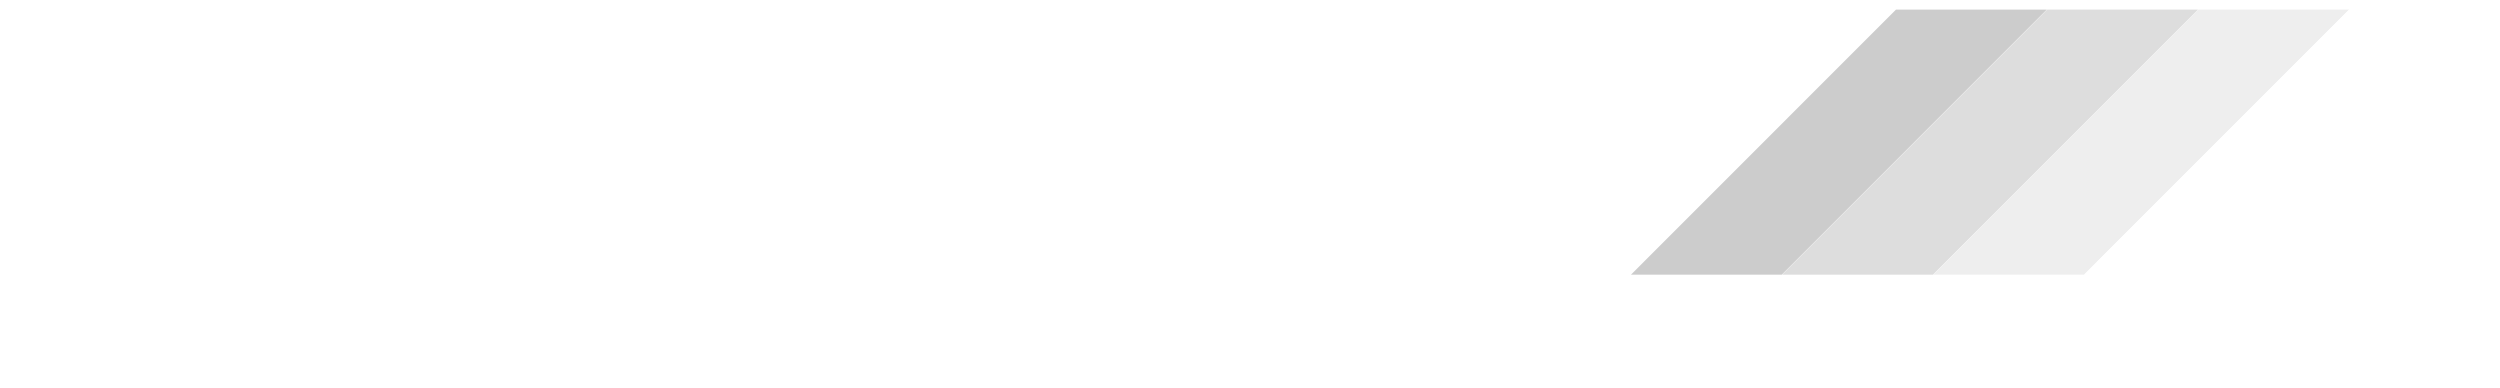
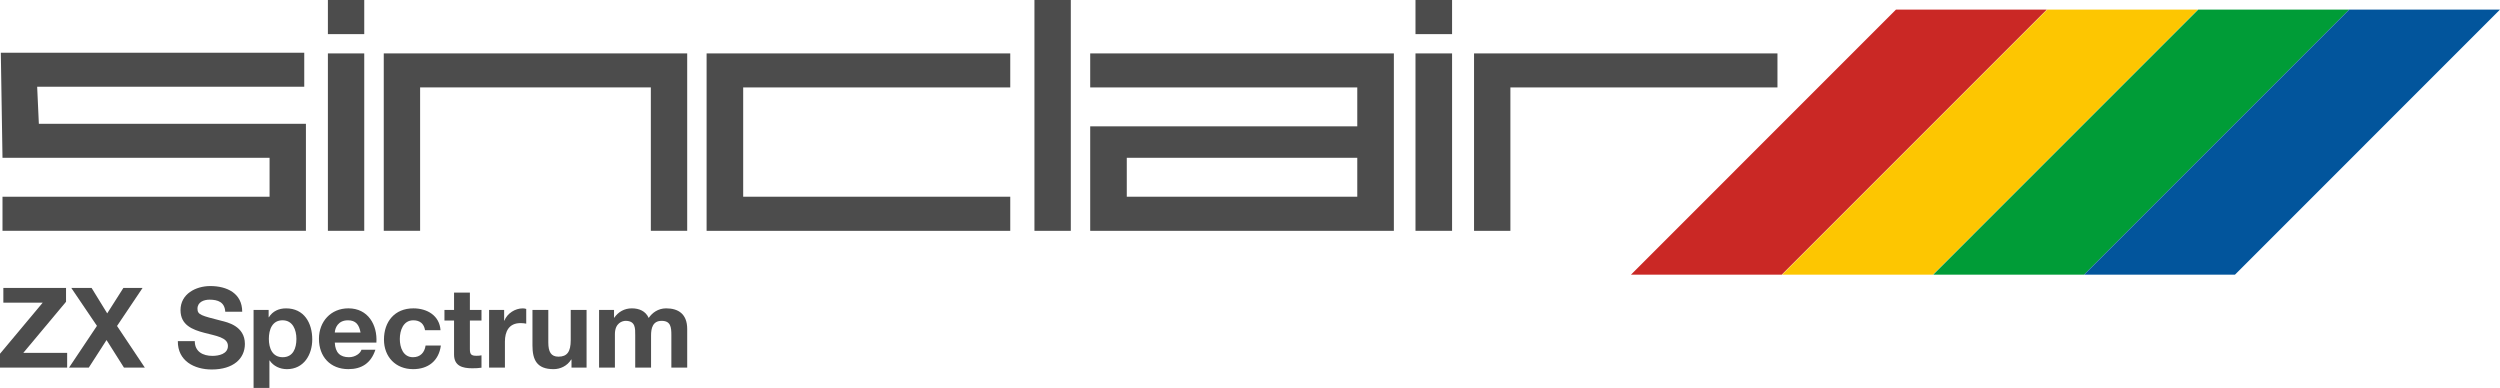
- <svg xmlns="http://www.w3.org/2000/svg" version="1.1">
-   <g>
-     <path d="M 0.6 55.395 L 0.6 47.211 L 64.698 47.211 L 64.698 37.869 L 0.6 37.869 L 0.195 12.66 L 73.02 12.66 L 73.02 20.823 L 8.922 20.823 L 9.324 29.706 L 73.422 29.706 L 73.422 55.398 L 0.6 55.398 L 0.6 55.395 Z" id="path5" style="fill-opacity: 1; stroke-opacity: 1; fill: rgb(255, 255, 255);" />
-     <path d="M 78.696 55.395 L 78.696 12.819 L 87.42 12.819 L 87.42 55.395 L 78.696 55.395 L 78.696 55.395 Z" id="path7" style="fill-opacity: 1; stroke-opacity: 1; fill: rgb(255, 255, 255);" />
-     <path d="M 92.103 55.395 L 92.103 12.819 L 164.928 12.819 L 164.928 55.395 L 156.201 55.395 L 156.201 20.982 L 100.827 20.982 L 100.827 55.401 L 92.103 55.395 L 92.103 55.395 L 92.103 55.395 Z" id="path9" style="fill-opacity: 1; stroke-opacity: 1; fill: rgb(255, 255, 255);" />
-     <path d="M 169.584 55.395 L 169.584 12.819 L 242.46 12.819 L 242.46 20.985 L 178.365 20.985 L 178.365 47.211 L 242.46 47.211 L 242.46 55.401 L 169.584 55.401 L 169.584 55.395 Z" id="path11" style="fill-opacity: 1; stroke-opacity: 1; fill: rgb(255, 255, 255);" />
-     <path d="M 248.268 55.395 L 248.268 0 L 256.995 0 L 256.995 55.398 L 248.268 55.398 L 248.268 55.395 Z" id="path13" style="fill-opacity: 1; stroke-opacity: 1; fill: rgb(255, 255, 255);" />
-     <path d="M 339.72 55.395 L 339.72 12.819 L 348.498 12.819 L 348.498 55.395 L 339.72 55.395 L 339.72 55.395 Z" id="path15" style="fill-opacity: 1; stroke-opacity: 1; fill: rgb(255, 255, 255);" />
-     <path d="M 353.769 55.395 L 353.769 12.819 L 426.591 12.819 L 426.591 20.985 L 362.496 20.985 L 362.496 55.401 L 353.769 55.401 L 353.769 55.395 L 353.769 55.395 Z" id="path17" style="fill-opacity: 1; stroke-opacity: 1; fill: rgb(255, 255, 255);" />
-     <path d="M 261.651 12.819 L 261.651 20.985 L 325.746 20.985 L 325.746 30.321 L 261.651 30.321 L 261.651 55.398 L 334.527 55.398 L 334.527 12.819 L 261.651 12.819 Z M 325.746 47.211 L 270.426 47.211 L 270.426 37.869 L 325.746 37.869 L 325.746 47.211 Z" id="path19" style="fill-opacity: 1; stroke-opacity: 1; fill: rgb(255, 255, 255);" />
-     <path d="M 78.696 8.19 L 78.696 0 L 87.42 0 L 87.42 8.19 L 78.696 8.19 L 78.696 8.19 Z" id="path21" style="fill-opacity: 1; stroke-opacity: 1; fill: rgb(255, 255, 255);" />
-     <path d="M 339.72 8.19 L 339.72 0 L 348.498 0 L 348.498 8.19 L 339.72 8.19 L 339.72 8.19 Z" id="path23" style="fill-opacity: 1; stroke-opacity: 1; fill: rgb(255, 255, 255);" />
-     <path d="M 0 84.9 L 10.254 72.639 L 0.804 72.639 L 0.804 69.108 L 15.849 69.108 L 15.849 72.426 L 5.595 84.687 L 16.116 84.687 L 16.116 88.221 L 0 88.221 L 0 84.9 L 0 84.9 Z" id="path27" style="fill-opacity: 1; stroke-opacity: 1; fill: rgb(255, 255, 255);" />
-     <path d="M 23.268 78.207 L 17.109 69.105 L 21.981 69.105 L 25.731 75.21 L 29.613 69.105 L 34.218 69.105 L 28.086 78.234 L 34.752 88.221 L 29.748 88.221 L 25.569 81.609 L 21.312 88.221 L 16.572 88.221 L 23.268 78.207 Z" id="path29" style="fill-opacity: 1; stroke-opacity: 1; fill: rgb(255, 255, 255);" />
-     <path d="M 46.749 81.879 C 46.749 84.42 48.729 85.41 50.979 85.41 C 52.452 85.41 54.702 84.984 54.702 83.028 C 54.702 80.967 51.837 80.619 49.026 79.869 C 46.188 79.119 43.323 78.024 43.323 74.433 C 43.323 70.524 47.019 68.652 50.472 68.652 C 54.462 68.652 58.128 70.389 58.128 74.808 L 54.06 74.808 C 53.925 72.504 52.293 71.919 50.286 71.919 C 48.945 71.919 47.394 72.48 47.394 74.088 C 47.394 75.561 48.306 75.747 53.097 76.977 C 54.489 77.325 58.773 78.21 58.773 82.545 C 58.773 86.052 56.016 88.677 50.82 88.677 C 46.59 88.677 42.63 86.589 42.684 81.879 L 46.749 81.879 L 46.749 81.879 Z" id="path31" style="fill-opacity: 1; stroke-opacity: 1; fill: rgb(255, 255, 255);" />
-     <path d="M 60.858 74.382 L 64.473 74.382 L 64.473 76.149 L 64.527 76.149 C 65.436 74.676 66.936 74.007 68.649 74.007 C 72.987 74.007 74.94 77.514 74.94 81.447 C 74.94 85.143 72.906 88.596 68.865 88.596 C 67.203 88.596 65.625 87.873 64.713 86.508 L 64.659 86.508 L 64.659 93.096 L 60.858 93.096 L 60.858 74.382 L 60.858 74.382 Z M 71.139 81.339 C 71.139 79.146 70.254 76.869 67.818 76.869 C 65.328 76.869 64.527 79.092 64.527 81.339 C 64.527 83.589 65.382 85.731 67.848 85.731 C 70.335 85.731 71.139 83.589 71.139 81.339 Z" id="path33" style="fill-opacity: 1; stroke-opacity: 1; fill: rgb(255, 255, 255);" />
-     <path d="M 80.352 82.224 C 80.457 84.633 81.636 85.731 83.751 85.731 C 85.275 85.731 86.508 84.795 86.748 83.937 L 90.093 83.937 C 89.022 87.201 86.748 88.593 83.616 88.593 C 79.251 88.593 76.548 85.596 76.548 81.312 C 76.548 77.16 79.413 74.001 83.616 74.001 C 88.326 74.001 90.603 77.967 90.336 82.221 L 80.352 82.224 L 80.352 82.224 Z M 86.535 79.815 C 86.187 77.886 85.356 76.872 83.508 76.872 C 81.099 76.872 80.403 78.744 80.349 79.815 L 86.535 79.815 Z" id="path35" style="fill-opacity: 1; stroke-opacity: 1; fill: rgb(255, 255, 255);" />
-     <path d="M 102.009 79.251 C 101.766 77.7 100.779 76.872 99.198 76.872 C 96.762 76.872 95.958 79.332 95.958 81.366 C 95.958 83.349 96.732 85.731 99.117 85.731 C 100.884 85.731 101.901 84.606 102.141 82.923 L 105.807 82.923 C 105.324 86.589 102.783 88.596 99.141 88.596 C 94.965 88.596 92.151 85.653 92.151 81.501 C 92.151 77.193 94.722 74.004 99.219 74.004 C 102.489 74.004 105.486 75.717 105.726 79.254 L 102.009 79.251 L 102.009 79.251 Z" id="path37" style="fill-opacity: 1; stroke-opacity: 1; fill: rgb(255, 255, 255);" />
-     <path d="M 112.773 74.382 L 115.557 74.382 L 115.557 76.923 L 112.773 76.923 L 112.773 83.778 C 112.773 85.065 113.094 85.386 114.378 85.386 C 114.783 85.386 115.155 85.359 115.557 85.275 L 115.557 88.248 C 114.915 88.356 114.084 88.383 113.337 88.383 C 111.006 88.383 108.972 87.846 108.972 85.089 L 108.972 76.926 L 106.668 76.926 L 106.668 74.382 L 108.972 74.382 L 108.972 70.23 L 112.773 70.23 L 112.773 74.382 L 112.773 74.382 Z" id="path39" style="fill-opacity: 1; stroke-opacity: 1; fill: rgb(255, 255, 255);" />
-     <path d="M 117.378 74.382 L 120.993 74.382 L 120.993 76.953 L 121.047 76.953 C 121.743 75.21 123.618 74.007 125.466 74.007 C 125.733 74.007 126.054 74.061 126.294 74.145 L 126.294 77.676 C 125.946 77.595 125.385 77.541 124.929 77.541 C 122.148 77.541 121.182 79.548 121.182 81.984 L 121.182 88.224 L 117.381 88.224 L 117.378 74.382 L 117.378 74.382 Z" id="path41" style="fill-opacity: 1; stroke-opacity: 1; fill: rgb(255, 255, 255);" />
-     <path d="M 140.778 88.221 L 137.163 88.221 L 137.163 86.292 L 137.082 86.292 C 136.119 87.846 134.457 88.596 132.852 88.596 C 128.808 88.596 127.791 86.322 127.791 82.896 L 127.791 74.382 L 131.595 74.382 L 131.595 82.2 C 131.595 84.474 132.264 85.599 134.031 85.599 C 136.092 85.599 136.974 84.447 136.974 81.636 L 136.974 74.382 L 140.775 74.382 L 140.778 88.221 L 140.778 88.221 Z" id="path43" style="fill-opacity: 1; stroke-opacity: 1; fill: rgb(255, 255, 255);" />
-     <path d="M 143.778 74.382 L 147.366 74.382 L 147.366 76.254 L 147.42 76.254 C 148.41 74.832 149.856 74.004 151.65 74.004 C 153.39 74.004 154.941 74.646 155.691 76.308 C 156.495 75.102 157.941 74.004 159.867 74.004 C 162.813 74.004 164.928 75.369 164.928 78.957 L 164.928 88.221 L 161.127 88.221 L 161.127 80.376 C 161.127 78.531 160.968 77.004 158.799 77.004 C 156.657 77.004 156.255 78.771 156.255 80.511 L 156.255 88.221 L 152.451 88.221 L 152.451 80.457 C 152.451 78.849 152.559 77.004 150.147 77.004 C 149.4 77.004 147.579 77.484 147.579 80.19 L 147.579 88.221 L 143.778 88.221 L 143.778 74.382 L 143.778 74.382 Z" id="path45" style="fill-opacity: 1; stroke-opacity: 1; fill: rgb(255, 255, 255);" />
-     <polygon points="455.04 2.301 391.431 65.919 427.632 65.919 491.244 2.301" id="polygon49" style="fill-opacity: 1; stroke-opacity: 1; fill: rgb(204, 204, 204);" />
-     <polygon points="491.325 2.301 427.713 65.919 463.917 65.919 527.529 2.301" id="polygon51" style="fill-opacity: 1; stroke-opacity: 1; fill: rgb(221, 221, 221);" />
-     <polygon points="527.58 2.301 463.971 65.919 500.175 65.919 563.784 2.301" id="polygon53" style="fill-opacity: 1; stroke-opacity: 1; fill: rgb(238, 238, 238);" />
-     <polygon points="563.799 2.301 500.187 65.919 536.391 65.919 600 2.301" id="polygon55" style="fill-opacity: 1; stroke-opacity: 1; fill: rgb(255, 255, 255);" />
-   </g>
+ <svg xmlns="http://www.w3.org/2000/svg" version="1.2" baseProfile="tiny" id="Ebene_1" x="0px" y="0px" width="566.929px" height="87.964px" viewBox="0 0 566.929 87.964" xml:space="preserve">
+   <path fill="#4C4C4C" d="M0.566,52.343v-7.735h60.565v-8.827H0.566l-0.381-23.82h68.81v7.714H8.429l0.381,8.394h60.564v24.276H0.566  V52.343z" />
+   <path fill="#4C4C4C" d="M74.357,52.343v-40.23h8.244v40.23H74.357L74.357,52.343z" />
+   <path fill="#4C4C4C" d="M87.026,52.343v-40.23h68.81v40.23h-8.244V19.826H95.269v32.52L87.026,52.343L87.026,52.343L87.026,52.343z" />
+   <path fill="#4C4C4C" d="M160.237,52.343v-40.23h68.86v7.714h-60.564v24.782h60.564v7.739h-68.86V52.343z" />
+   <path fill="#4C4C4C" d="M234.583,52.343V0h8.246v52.345h-8.246V52.343z" />
+   <path fill="#4C4C4C" d="M320.994,52.343v-40.23h8.295v40.23H320.994L320.994,52.343z" />
+   <path fill="#4C4C4C" d="M334.271,52.343v-40.23h68.807v7.714h-60.563v32.521h-8.244V52.343L334.271,52.343z" />
+   <path fill="#4C4C4C" d="M247.228,12.113v7.714h60.564v8.824h-60.564v23.694h68.861V12.113H247.228z M307.792,44.609h-52.271v-8.827  h52.271V44.609z" />
+   <path fill="#4C4C4C" d="M74.357,7.739V0h8.244v7.739H74.357L74.357,7.739z" />
+   <path fill="#4C4C4C" d="M320.994,7.739V0h8.295v7.739H320.994L320.994,7.739z" />
+   <path fill="#4C4C4C" d="M0,80.22l9.688-11.586H0.76v-3.336h14.215v3.136L5.287,80.02h9.941v3.338H0V80.22L0,80.22z" />
+   <path fill="#4C4C4C" d="M21.985,73.897l-5.819-8.601h4.604l3.542,5.768l3.668-5.768h4.351l-5.792,8.625l6.298,9.436h-4.73  L24.16,77.11l-4.022,6.247h-4.479L21.985,73.897z" />
+   <path fill="#4C4C4C" d="M44.172,77.365c0,2.402,1.871,3.338,3.996,3.338c1.393,0,3.519-0.404,3.519-2.252  c0-1.947-2.707-2.275-5.363-2.984c-2.681-0.709-5.388-1.744-5.388-5.137c0-3.692,3.491-5.463,6.754-5.463  c3.769,0,7.235,1.643,7.235,5.818H51.08c-0.126-2.176-1.67-2.73-3.566-2.73c-1.266,0-2.732,0.531-2.732,2.049  c0,1.394,0.861,1.567,5.389,2.731c1.315,0.329,5.362,1.163,5.362,5.261c0,3.313-2.605,5.793-7.513,5.793  c-3.997,0-7.741-1.974-7.69-6.424H44.172L44.172,77.365z" />
+   <path fill="#4C4C4C" d="M57.503,70.281h3.416v1.67h0.052c0.858-1.391,2.275-2.023,3.895-2.023c4.099,0,5.944,3.314,5.944,7.031  c0,3.492-1.922,6.754-5.742,6.754c-1.569,0-3.061-0.684-3.921-1.973h-0.051v6.225h-3.593V70.281L57.503,70.281z M67.218,76.857  c0-2.074-0.835-4.225-3.138-4.225c-2.353,0-3.11,2.101-3.11,4.225c0,2.125,0.809,4.148,3.137,4.148  C66.458,81.005,67.218,78.983,67.218,76.857z" />
+   <path fill="#4C4C4C" d="M75.922,77.691c0.101,2.277,1.214,3.314,3.212,3.314c1.441,0,2.605-0.885,2.833-1.694h3.161  c-1.012,3.085-3.161,4.399-6.121,4.399c-4.124,0-6.678-2.832-6.678-6.881c0-3.922,2.708-6.906,6.678-6.906  c4.451,0,6.603,3.746,6.35,7.767L75.922,77.691L75.922,77.691z M81.764,75.416c-0.328-1.822-1.113-2.781-2.858-2.781  c-2.277,0-2.935,1.77-2.985,2.781H81.764z" />
+   <path fill="#4C4C4C" d="M96.387,74.884c-0.229-1.467-1.164-2.25-2.657-2.25c-2.302,0-3.062,2.326-3.062,4.248  c0,1.873,0.733,4.123,2.985,4.123c1.669,0,2.63-1.063,2.858-2.653h3.464c-0.455,3.464-2.858,5.36-6.298,5.36  c-3.946,0-6.604-2.781-6.604-6.703c0-4.072,2.428-7.084,6.678-7.084c3.088,0,5.92,1.619,6.147,4.961L96.387,74.884L96.387,74.884z" />
+   <path fill="#4C4C4C" d="M106.558,70.281h2.63v2.403h-2.63v6.476c0,1.215,0.303,1.521,1.517,1.521c0.38,0,0.734-0.025,1.113-0.104  v2.807c-0.606,0.104-1.391,0.13-2.099,0.13c-2.201,0-4.123-0.509-4.123-3.112v-7.714h-2.177v-2.403h2.177V66.36h3.592V70.281  L106.558,70.281z" />
+   <path fill="#4C4C4C" d="M110.909,70.281h3.415v2.43h0.051c0.657-1.646,2.429-2.782,4.175-2.782c0.253,0,0.556,0.05,0.784,0.129  v3.337c-0.33-0.075-0.859-0.126-1.29-0.126c-2.63,0-3.542,1.896-3.542,4.196v5.896h-3.592L110.909,70.281L110.909,70.281z" />
+   <path fill="#4C4C4C" d="M133.018,83.358h-3.416v-1.821h-0.076c-0.911,1.467-2.479,2.176-3.997,2.176  c-3.82,0-4.782-2.147-4.782-5.387v-8.045h3.594v7.387c0,2.149,0.632,3.213,2.301,3.213c1.949,0,2.783-1.088,2.783-3.743v-6.854  h3.592L133.018,83.358L133.018,83.358z" />
+   <path fill="#4C4C4C" d="M135.852,70.281h3.391v1.771h0.05c0.937-1.344,2.302-2.127,3.997-2.127c1.645,0,3.111,0.607,3.82,2.178  c0.759-1.141,2.125-2.178,3.946-2.178c2.783,0,4.782,1.289,4.782,4.681v8.752h-3.593v-7.412c0-1.743-0.15-3.187-2.2-3.187  c-2.024,0-2.404,1.67-2.404,3.313v7.286h-3.592v-7.335c0-1.52,0.101-3.264-2.177-3.264c-0.708,0-2.428,0.455-2.428,3.011v7.588  h-3.592V70.281L135.852,70.281z" />
+   <polygon fill="#CA2825" points="429.958,2.173 369.855,62.285 404.062,62.285 464.167,2.173 " />
+   <polygon fill="#FDC601" points="464.244,2.173 404.138,62.285 438.347,62.285 498.451,2.173 " />
+   <polygon fill="#009C37" points="498.501,2.173 438.398,62.285 472.605,62.285 532.71,2.173 " />
+   <polygon fill="#02559C" points="532.722,2.173 472.617,62.285 506.826,62.285 566.929,2.173 " />
</svg>
